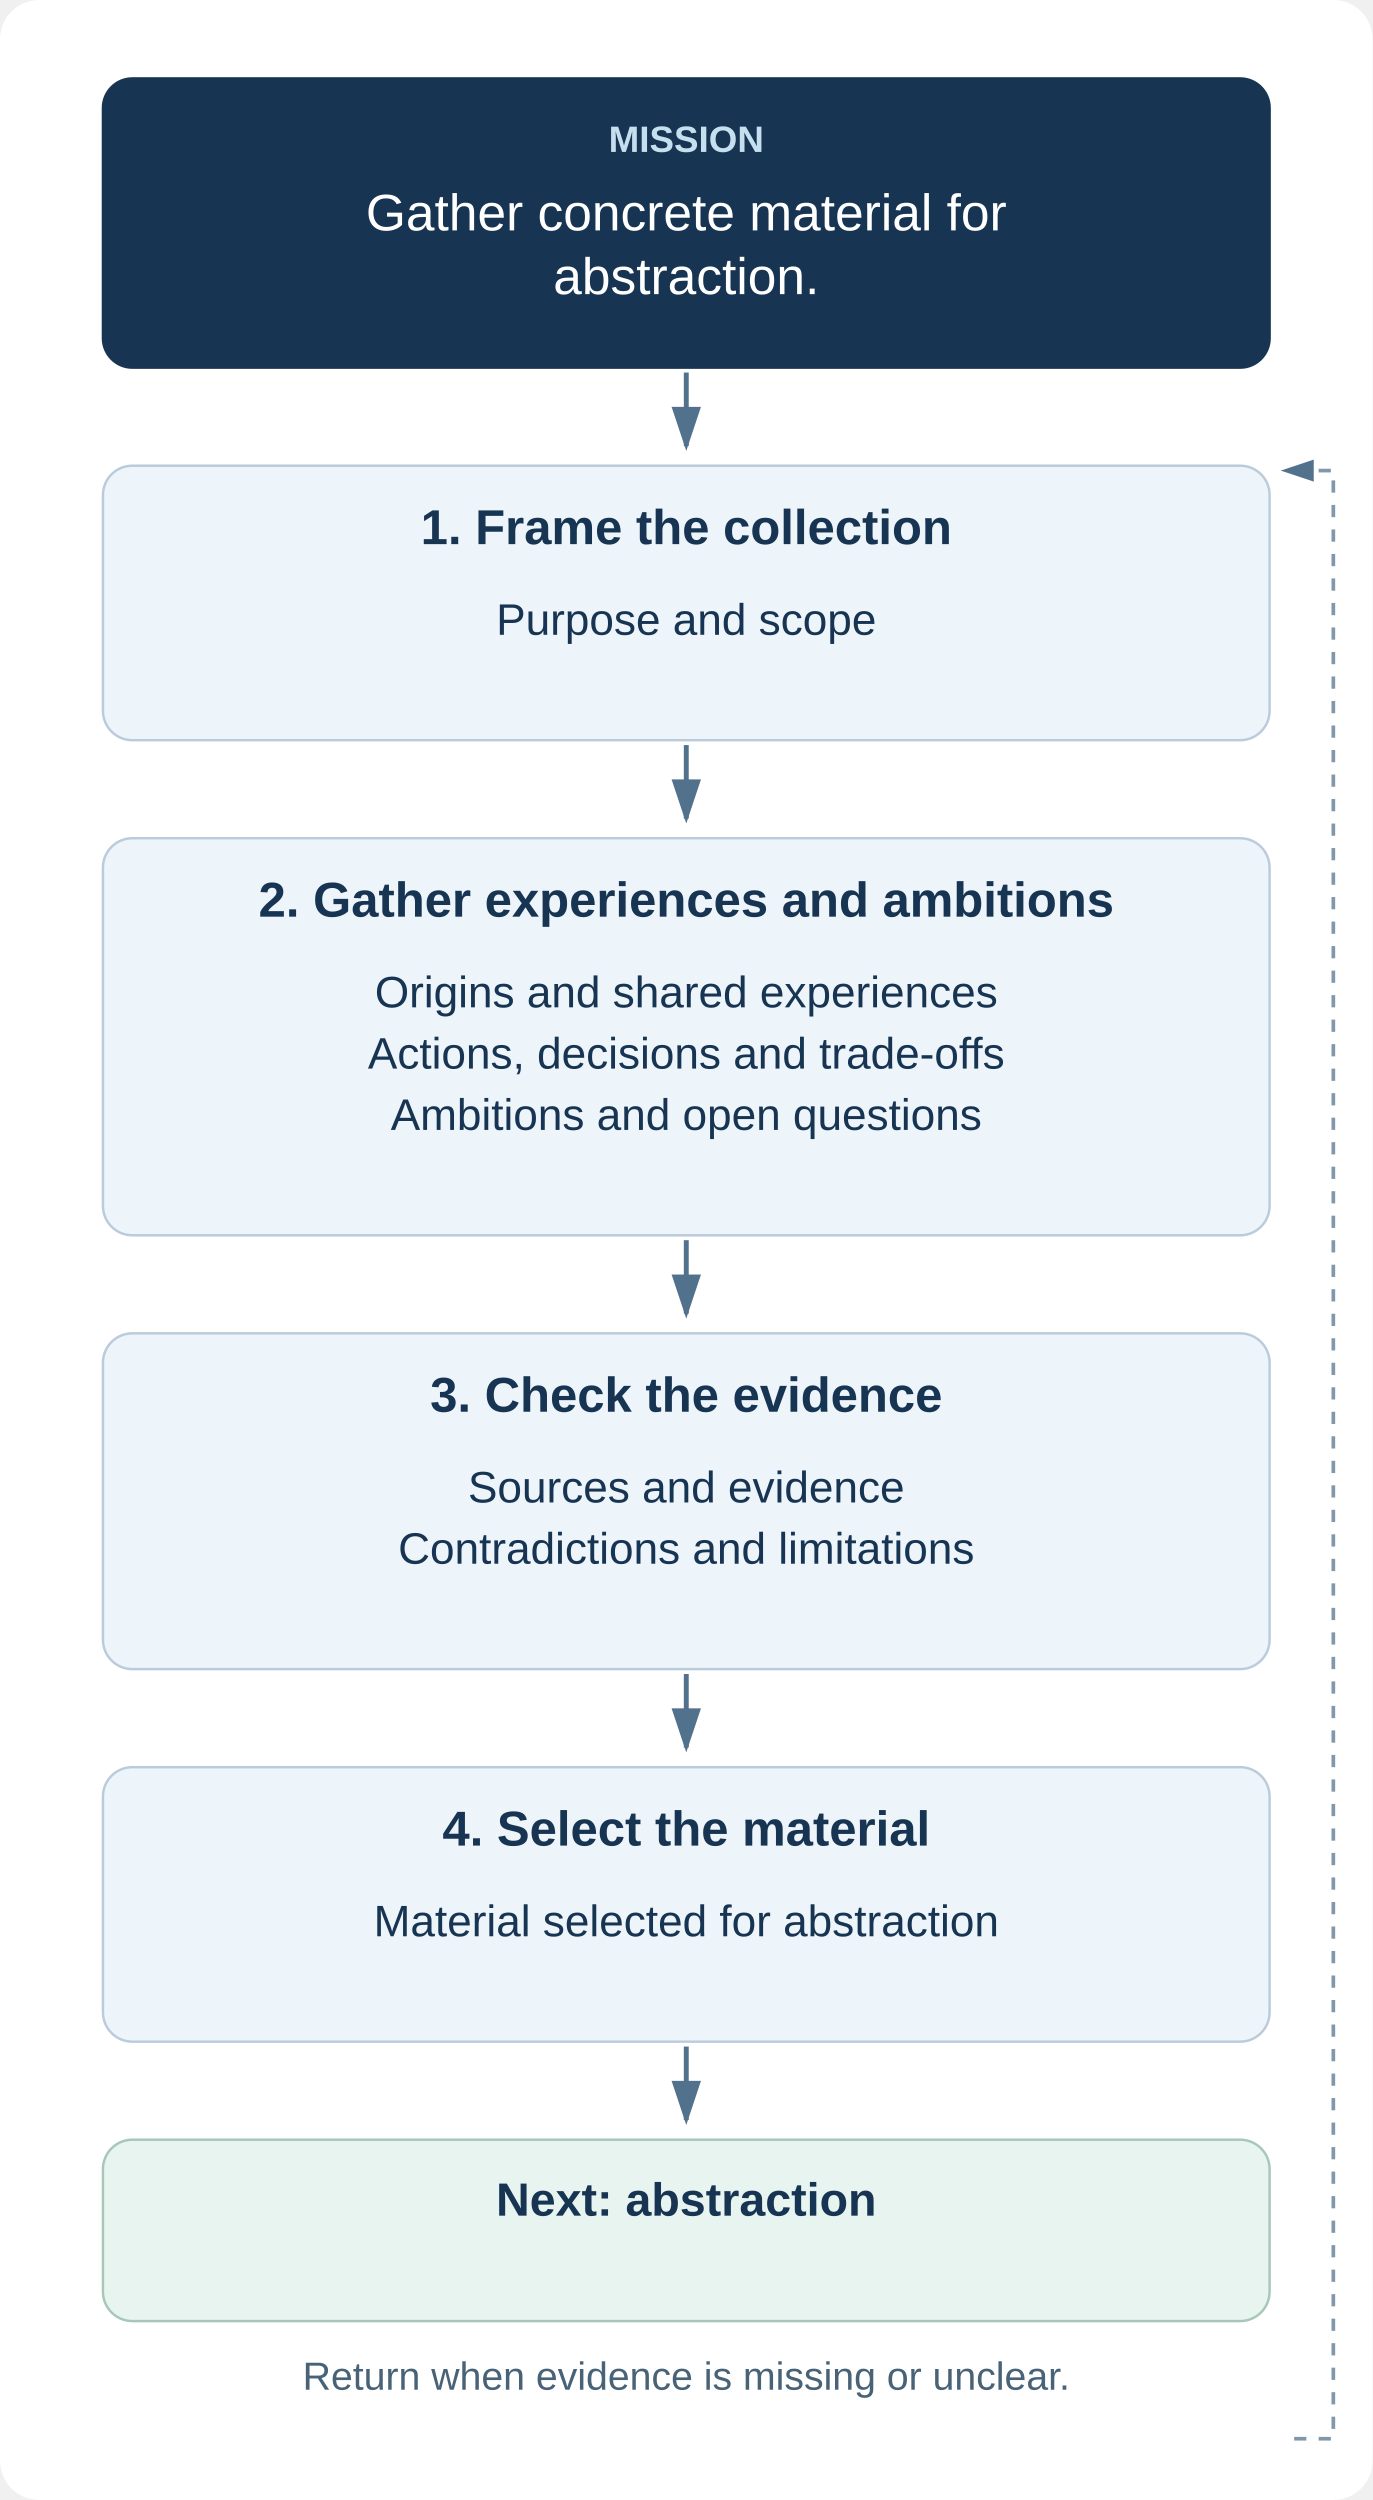
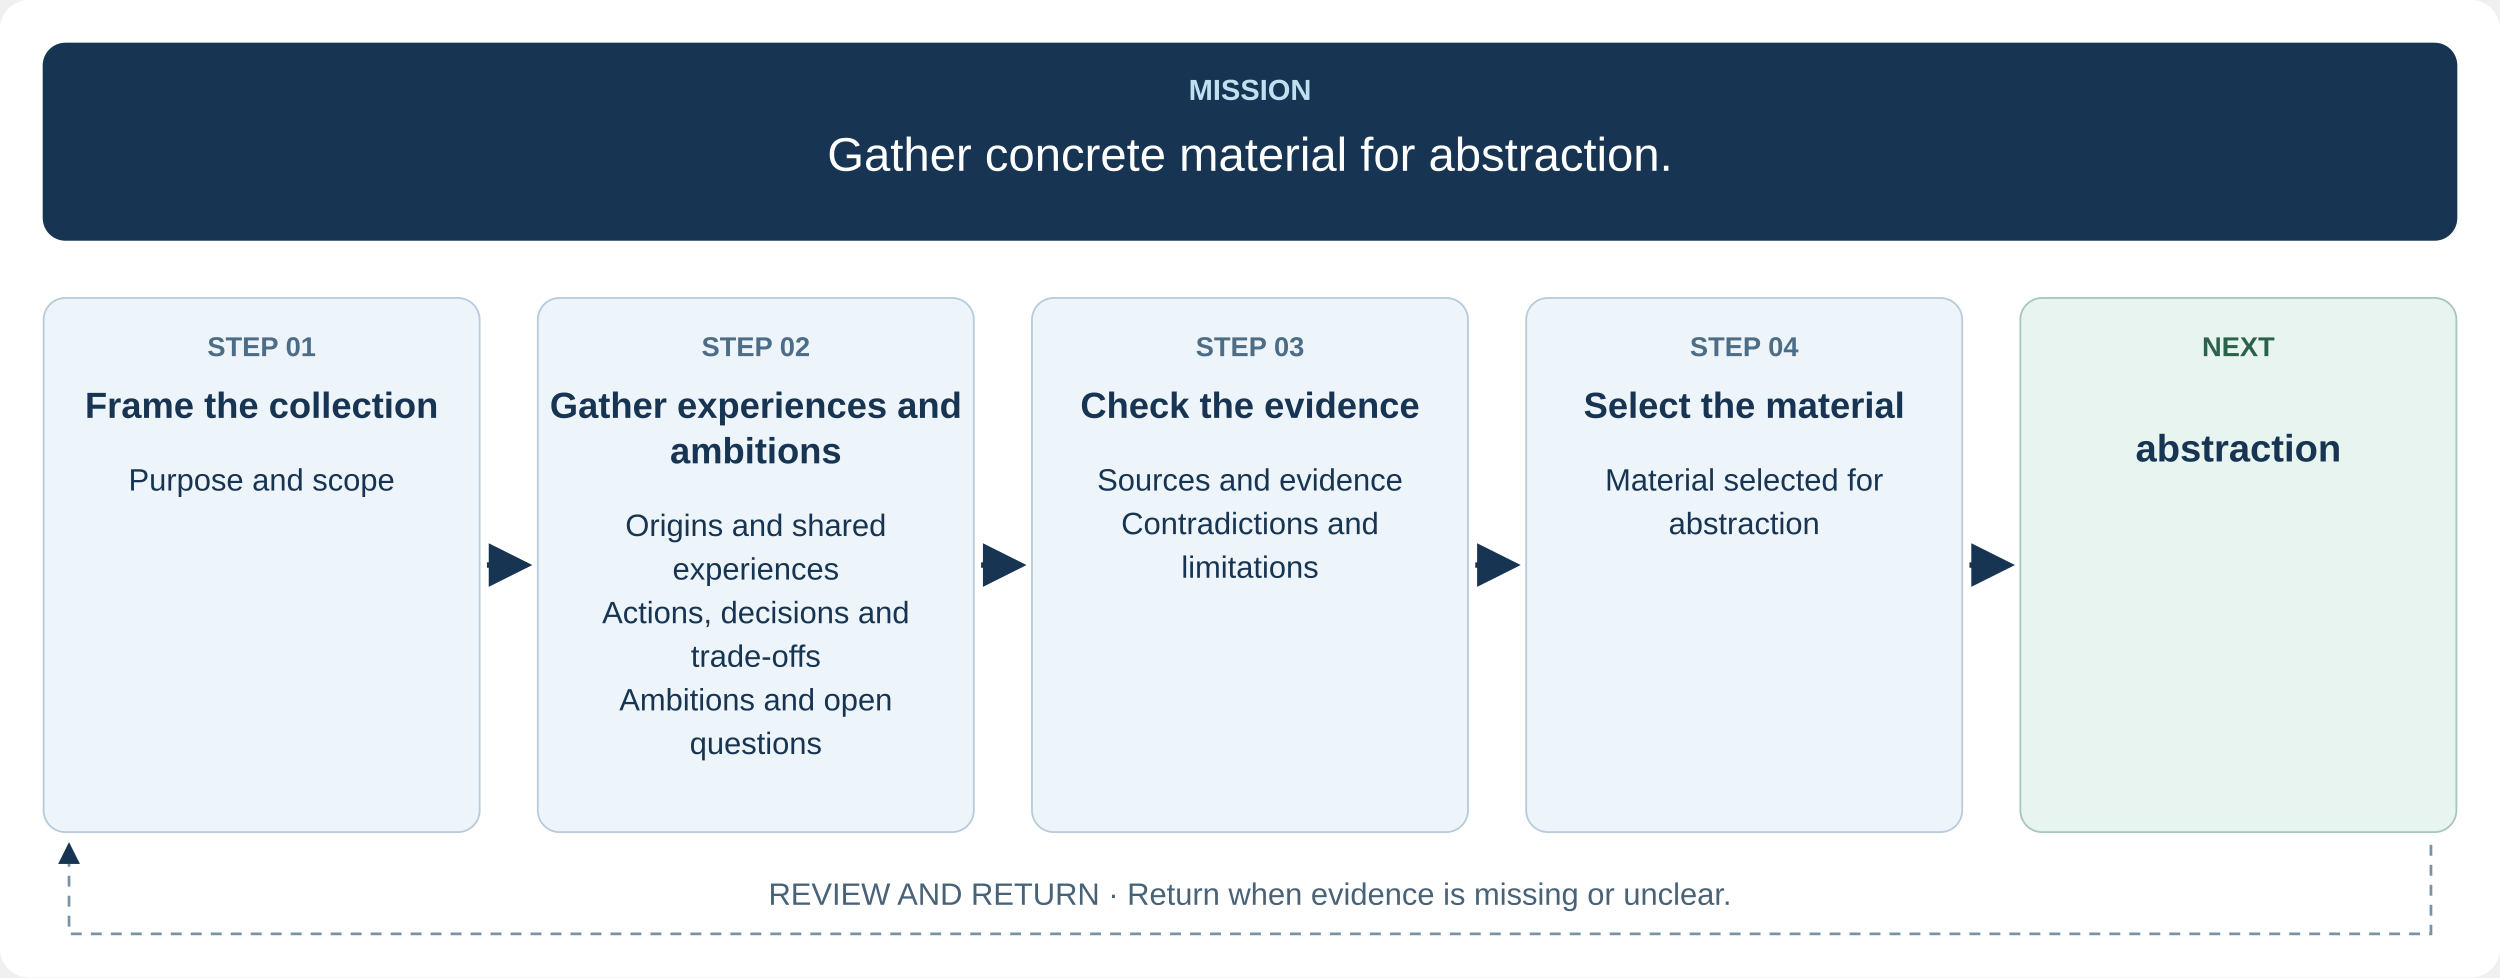
- <svg xmlns="http://www.w3.org/2000/svg" width="560" height="1020" viewBox="0 0 560 1020" role="img" aria-labelledby="title desc">
+ <svg xmlns="http://www.w3.org/2000/svg" width="1376" height="538" viewBox="0 0 1376 538" role="img" aria-labelledby="title desc">
  <defs>
-     <marker id="arrow" markerWidth="10" markerHeight="10" refX="8" refY="3" orient="auto">
-       <path d="M0,0 L0,6 L9,3 z" fill="#52718c" />
+     <marker id="arrow" markerWidth="9" markerHeight="8" refX="7" refY="4" orient="auto">
+       <path d="M0,0 L0,8 L8,4 z" fill="#173552" />
    </marker>
  </defs>
-   <rect width="560" height="1020" rx="16" fill="#ffffff" />
-   <rect x="42" y="32" width="476" height="118" rx="12" fill="#173552" stroke="#173552" />
-   <text x="280" y="62" text-anchor="middle" font-family="Arial, Helvetica, sans-serif" font-size="15" font-weight="bold" fill="#c5dfef">MISSION</text>
-   <text x="280" y="94" text-anchor="middle" font-family="Arial, Helvetica, sans-serif" font-size="21" font-weight="normal" fill="white">Gather concrete material for</text>
-   <text x="280" y="120" text-anchor="middle" font-family="Arial, Helvetica, sans-serif" font-size="21" font-weight="normal" fill="white">abstraction.</text>
-   <path d="M280,152 V182" fill="none" stroke="#52718c" stroke-width="2" marker-end="url(#arrow)" />
-   <rect x="42" y="190" width="476" height="112" rx="12" fill="#edf4fa" stroke="#bacbdc" />
-   <text x="280" y="222" text-anchor="middle" font-family="Arial, Helvetica, sans-serif" font-size="20" font-weight="bold" fill="#173552">1. Frame the collection</text>
-   <text x="280" y="259" text-anchor="middle" font-family="Arial, Helvetica, sans-serif" font-size="18" font-weight="normal" fill="#173552">Purpose and scope</text>
-   <path d="M280,304 V334" fill="none" stroke="#52718c" stroke-width="2" marker-end="url(#arrow)" />
-   <rect x="42" y="342" width="476" height="162" rx="12" fill="#edf4fa" stroke="#bacbdc" />
-   <text x="280" y="374" text-anchor="middle" font-family="Arial, Helvetica, sans-serif" font-size="20" font-weight="bold" fill="#173552">2. Gather experiences and ambitions</text>
-   <text x="280" y="411" text-anchor="middle" font-family="Arial, Helvetica, sans-serif" font-size="18" font-weight="normal" fill="#173552">Origins and shared experiences</text>
-   <text x="280" y="436" text-anchor="middle" font-family="Arial, Helvetica, sans-serif" font-size="18" font-weight="normal" fill="#173552">Actions, decisions and trade-offs</text>
-   <text x="280" y="461" text-anchor="middle" font-family="Arial, Helvetica, sans-serif" font-size="18" font-weight="normal" fill="#173552">Ambitions and open questions</text>
-   <path d="M280,506 V536" fill="none" stroke="#52718c" stroke-width="2" marker-end="url(#arrow)" />
-   <rect x="42" y="544" width="476" height="137" rx="12" fill="#edf4fa" stroke="#bacbdc" />
-   <text x="280" y="576" text-anchor="middle" font-family="Arial, Helvetica, sans-serif" font-size="20" font-weight="bold" fill="#173552">3. Check the evidence</text>
-   <text x="280" y="613" text-anchor="middle" font-family="Arial, Helvetica, sans-serif" font-size="18" font-weight="normal" fill="#173552">Sources and evidence</text>
-   <text x="280" y="638" text-anchor="middle" font-family="Arial, Helvetica, sans-serif" font-size="18" font-weight="normal" fill="#173552">Contradictions and limitations</text>
-   <path d="M280,683 V713" fill="none" stroke="#52718c" stroke-width="2" marker-end="url(#arrow)" />
-   <rect x="42" y="721" width="476" height="112" rx="12" fill="#edf4fa" stroke="#bacbdc" />
-   <text x="280" y="753" text-anchor="middle" font-family="Arial, Helvetica, sans-serif" font-size="20" font-weight="bold" fill="#173552">4. Select the material</text>
-   <text x="280" y="790" text-anchor="middle" font-family="Arial, Helvetica, sans-serif" font-size="18" font-weight="normal" fill="#173552">Material selected for abstraction</text>
-   <path d="M280,835 V865" fill="none" stroke="#52718c" stroke-width="2" marker-end="url(#arrow)" />
-   <rect x="42" y="873" width="476" height="74" rx="12" fill="#e8f4ef" stroke="#a7c7b8" />
-   <text x="280" y="904" text-anchor="middle" font-family="Arial, Helvetica, sans-serif" font-size="19" font-weight="bold" fill="#173552">Next: abstraction</text>
-   <text x="280" y="975" text-anchor="middle" font-family="Arial, Helvetica, sans-serif" font-size="16" font-weight="normal" fill="#486277">Return when evidence is missing or unclear.</text>
-   <path d="M528,995 H544 V192 H524" fill="none" stroke="#8198aa" stroke-width="1.5" stroke-dasharray="5 5" marker-end="url(#arrow)" />
+   <rect width="1376" height="538" rx="16" fill="#ffffff" />
+   <rect x="24" y="24" width="1328" height="108" rx="12" fill="#173552" stroke="#173552" />
+   <text x="688.0" y="55" text-anchor="middle" font-family="Arial, Helvetica, sans-serif" font-size="16" font-weight="bold" fill="#bfe0f0">MISSION</text>
+   <text x="688.0" y="94" text-anchor="middle" font-family="Arial, Helvetica, sans-serif" font-size="26" font-weight="normal" fill="white">Gather concrete material for abstraction.</text>
+   <rect x="24" y="164" width="240" height="294" rx="12" fill="#edf4fa" stroke="#b7cbdc" />
+   <text x="144.0" y="196" text-anchor="middle" font-family="Arial, Helvetica, sans-serif" font-size="15" font-weight="bold" fill="#4d6d87">STEP 01</text>
+   <text x="144.0" y="230" text-anchor="middle" font-family="Arial, Helvetica, sans-serif" font-size="20" font-weight="bold" fill="#173552">Frame the collection</text>
+   <text x="144.0" y="270" text-anchor="middle" font-family="Arial, Helvetica, sans-serif" font-size="17" font-weight="normal" fill="#173552">Purpose and scope</text>
+   <path d="M268,311.0 H290" fill="none" stroke="#173552" stroke-width="3" marker-end="url(#arrow)" />
+   <rect x="296" y="164" width="240" height="294" rx="12" fill="#edf4fa" stroke="#b7cbdc" />
+   <text x="416.0" y="196" text-anchor="middle" font-family="Arial, Helvetica, sans-serif" font-size="15" font-weight="bold" fill="#4d6d87">STEP 02</text>
+   <text x="416.0" y="230" text-anchor="middle" font-family="Arial, Helvetica, sans-serif" font-size="20" font-weight="bold" fill="#173552">Gather experiences and</text>
+   <text x="416.0" y="255" text-anchor="middle" font-family="Arial, Helvetica, sans-serif" font-size="20" font-weight="bold" fill="#173552">ambitions</text>
+   <text x="416.0" y="295" text-anchor="middle" font-family="Arial, Helvetica, sans-serif" font-size="17" font-weight="normal" fill="#173552">Origins and shared</text>
+   <text x="416.0" y="319" text-anchor="middle" font-family="Arial, Helvetica, sans-serif" font-size="17" font-weight="normal" fill="#173552">experiences</text>
+   <text x="416.0" y="343" text-anchor="middle" font-family="Arial, Helvetica, sans-serif" font-size="17" font-weight="normal" fill="#173552">Actions, decisions and</text>
+   <text x="416.0" y="367" text-anchor="middle" font-family="Arial, Helvetica, sans-serif" font-size="17" font-weight="normal" fill="#173552">trade-offs</text>
+   <text x="416.0" y="391" text-anchor="middle" font-family="Arial, Helvetica, sans-serif" font-size="17" font-weight="normal" fill="#173552">Ambitions and open</text>
+   <text x="416.0" y="415" text-anchor="middle" font-family="Arial, Helvetica, sans-serif" font-size="17" font-weight="normal" fill="#173552">questions</text>
+   <path d="M540,311.0 H562" fill="none" stroke="#173552" stroke-width="3" marker-end="url(#arrow)" />
+   <rect x="568" y="164" width="240" height="294" rx="12" fill="#edf4fa" stroke="#b7cbdc" />
+   <text x="688.0" y="196" text-anchor="middle" font-family="Arial, Helvetica, sans-serif" font-size="15" font-weight="bold" fill="#4d6d87">STEP 03</text>
+   <text x="688.0" y="230" text-anchor="middle" font-family="Arial, Helvetica, sans-serif" font-size="20" font-weight="bold" fill="#173552">Check the evidence</text>
+   <text x="688.0" y="270" text-anchor="middle" font-family="Arial, Helvetica, sans-serif" font-size="17" font-weight="normal" fill="#173552">Sources and evidence</text>
+   <text x="688.0" y="294" text-anchor="middle" font-family="Arial, Helvetica, sans-serif" font-size="17" font-weight="normal" fill="#173552">Contradictions and</text>
+   <text x="688.0" y="318" text-anchor="middle" font-family="Arial, Helvetica, sans-serif" font-size="17" font-weight="normal" fill="#173552">limitations</text>
+   <path d="M812,311.0 H834" fill="none" stroke="#173552" stroke-width="3" marker-end="url(#arrow)" />
+   <rect x="840" y="164" width="240" height="294" rx="12" fill="#edf4fa" stroke="#b7cbdc" />
+   <text x="960.0" y="196" text-anchor="middle" font-family="Arial, Helvetica, sans-serif" font-size="15" font-weight="bold" fill="#4d6d87">STEP 04</text>
+   <text x="960.0" y="230" text-anchor="middle" font-family="Arial, Helvetica, sans-serif" font-size="20" font-weight="bold" fill="#173552">Select the material</text>
+   <text x="960.0" y="270" text-anchor="middle" font-family="Arial, Helvetica, sans-serif" font-size="17" font-weight="normal" fill="#173552">Material selected for</text>
+   <text x="960.0" y="294" text-anchor="middle" font-family="Arial, Helvetica, sans-serif" font-size="17" font-weight="normal" fill="#173552">abstraction</text>
+   <path d="M1084,311.0 H1106" fill="none" stroke="#173552" stroke-width="3" marker-end="url(#arrow)" />
+   <rect x="1112" y="164" width="240" height="294" rx="12" fill="#e8f4ef" stroke="#a7c7b8" />
+   <text x="1232.0" y="196" text-anchor="middle" font-family="Arial, Helvetica, sans-serif" font-size="15" font-weight="bold" fill="#2b624c">NEXT</text>
+   <text x="1232.0" y="254" text-anchor="middle" font-family="Arial, Helvetica, sans-serif" font-size="21" font-weight="bold" fill="#173552">abstraction</text>
+   <path d="M1338,465 V514 H38 V465" fill="none" stroke="#7892a6" stroke-width="1.5" stroke-dasharray="6 5" marker-end="url(#arrow)" />
+   <text x="688.0" y="498" text-anchor="middle" font-family="Arial, Helvetica, sans-serif" font-size="17" font-weight="normal" fill="#486277">REVIEW AND RETURN · Return when evidence is missing or unclear.</text>
</svg>
